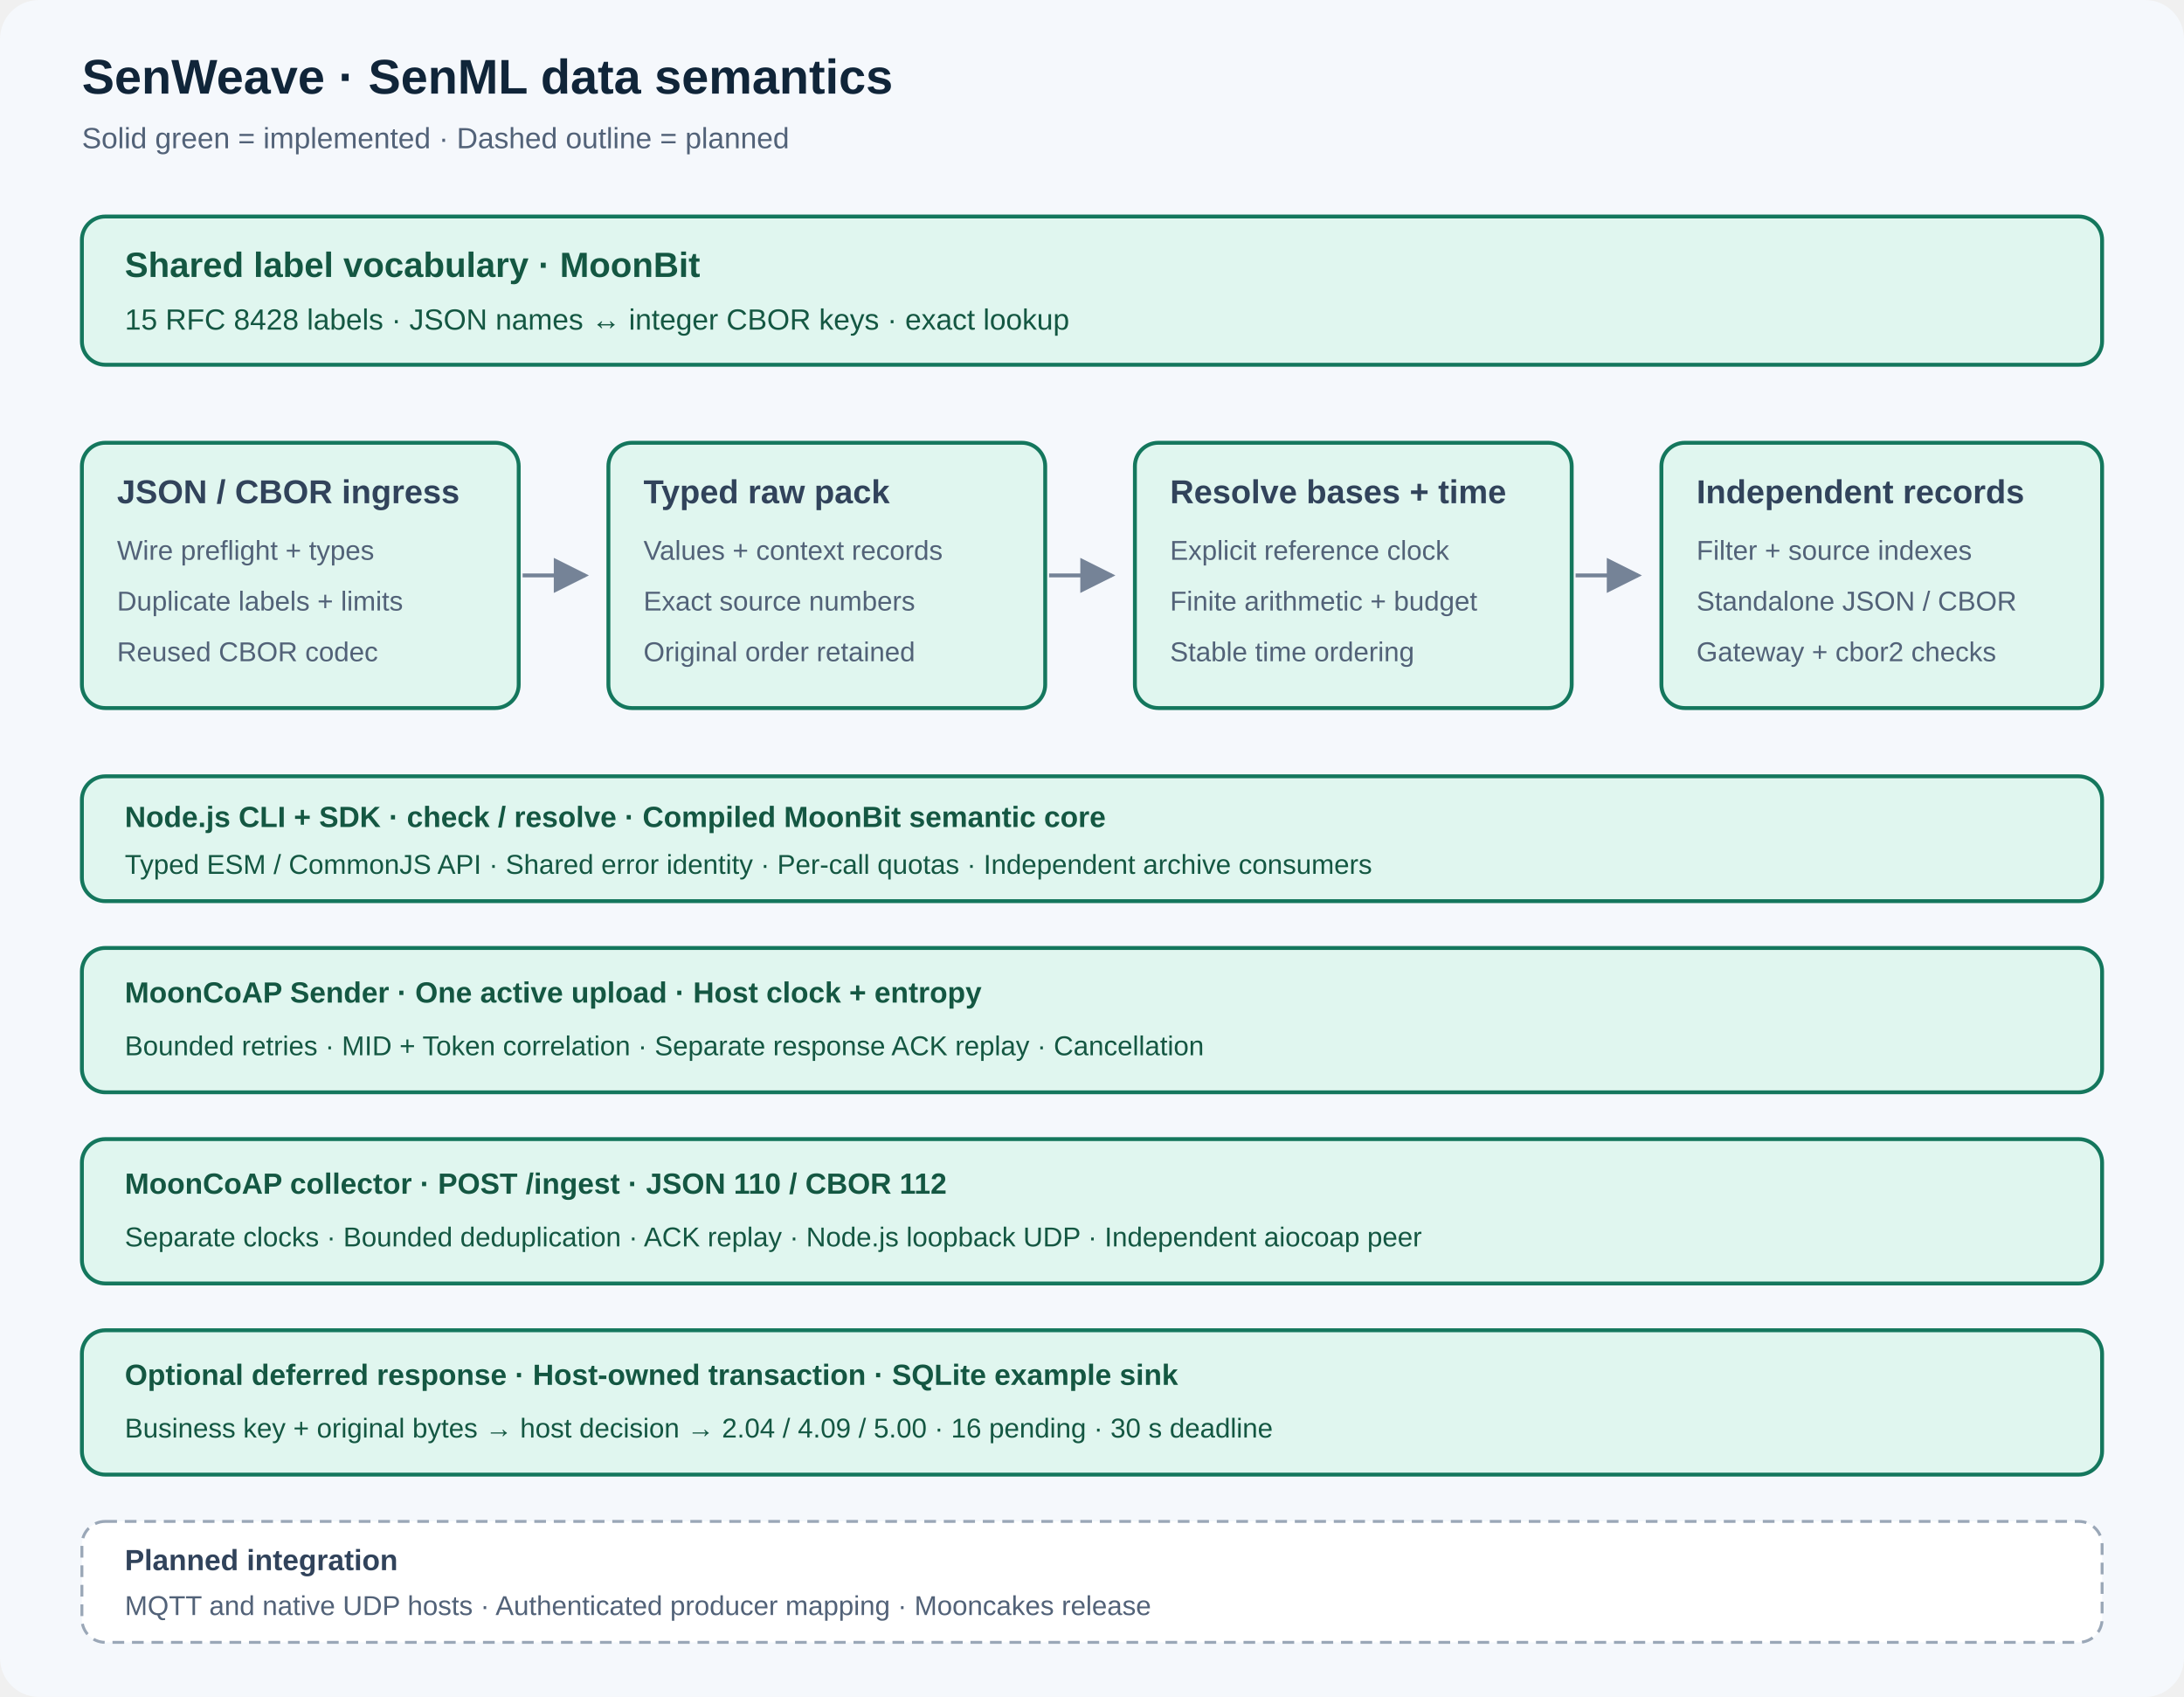
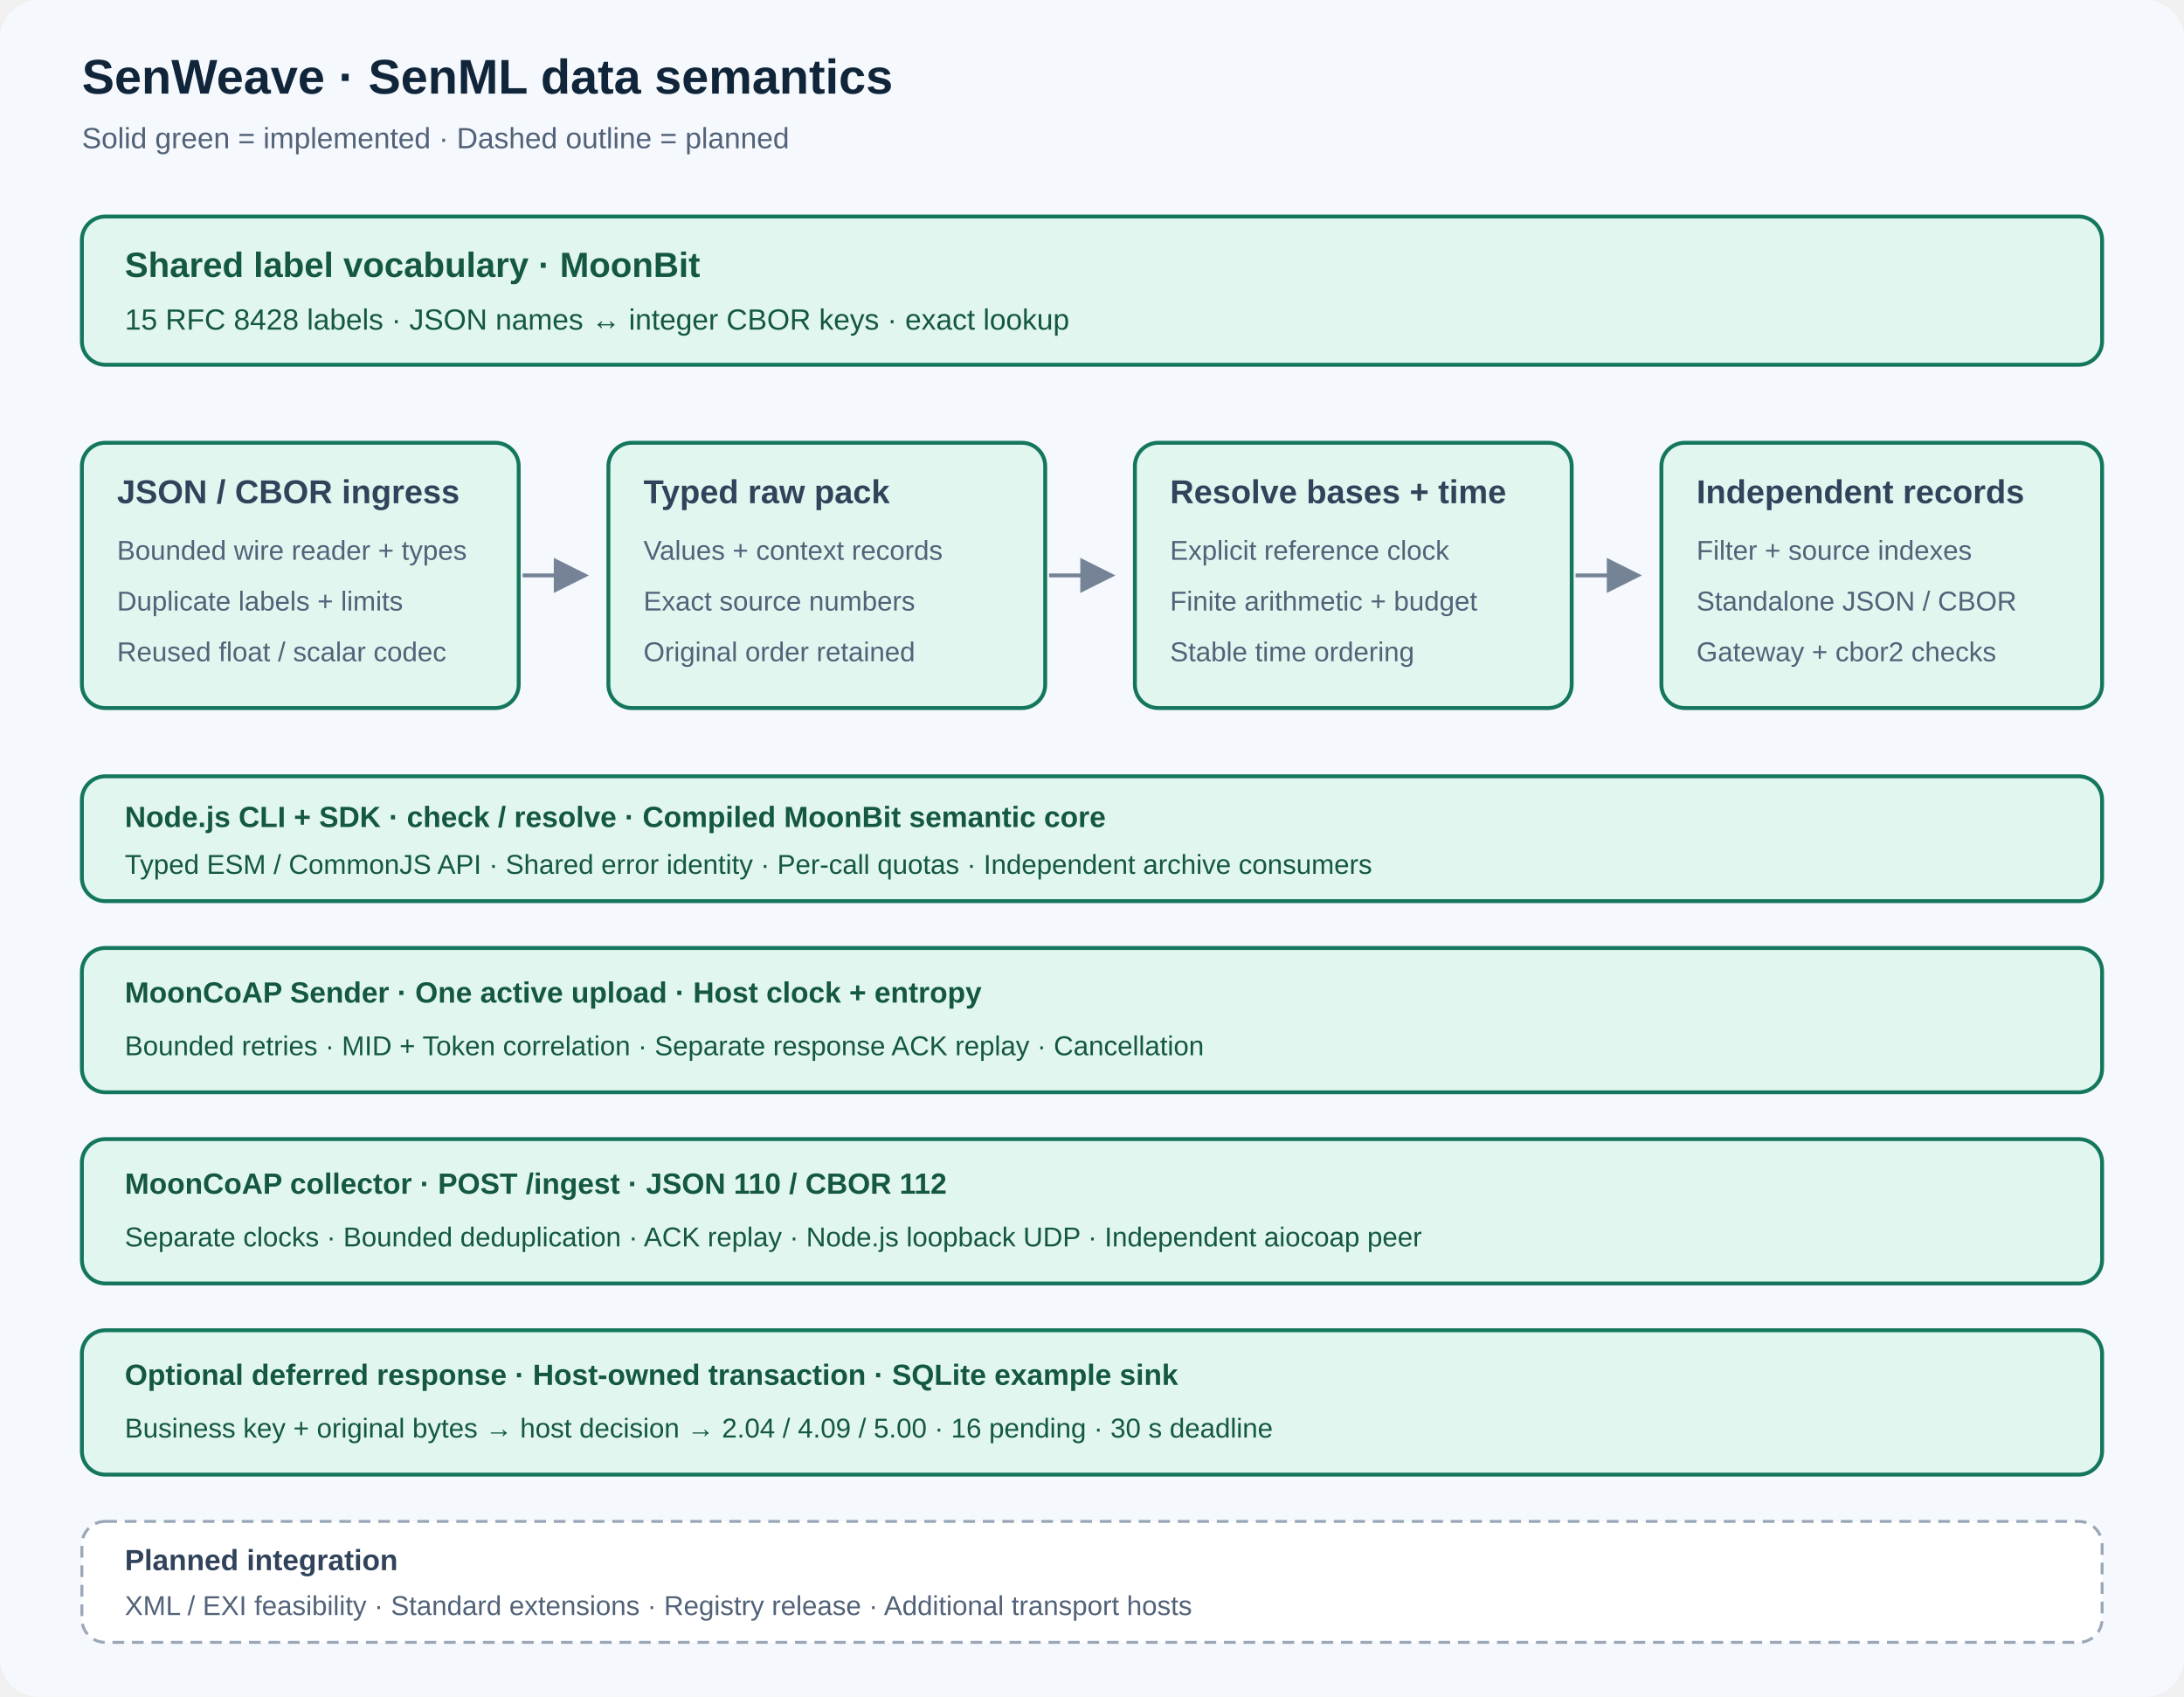
<svg xmlns="http://www.w3.org/2000/svg" width="1120" height="870" viewBox="0 0 1120 870" role="img" aria-labelledby="title desc">
  <defs>
    <marker id="arrow" markerWidth="9" markerHeight="9" refX="8" refY="4.5" orient="auto">
      <path d="M0 0L9 4.5L0 9" fill="#758397" />
    </marker>
  </defs>
  <rect width="1120" height="870" rx="20" fill="#f5f8fc" />
  <g font-family="Segoe UI,Arial,sans-serif">
    <text x="42" y="48" font-size="25" font-weight="700" fill="#102539">SenWeave · SenML data semantics</text>
    <text x="42" y="76" font-size="15" fill="#526278">Solid green = implemented · Dashed outline = planned</text>
    <rect x="42" y="111" width="1036" height="76" rx="12" fill="#e0f6ef" stroke="#14775d" stroke-width="2" />
    <text x="64" y="142" font-size="18" font-weight="600" fill="#145742">Shared label vocabulary · MoonBit</text>
    <text x="64" y="169" font-size="15" fill="#145742">15 RFC 8428 labels · JSON names ↔ integer CBOR keys · exact lookup</text>
    <g fill="#e0f6ef" stroke="#14775d" stroke-width="2">
      <rect x="42" y="227" width="224" height="136" rx="12" />
      <rect x="312" y="227" width="224" height="136" rx="12" />
      <rect x="582" y="227" width="224" height="136" rx="12" />
      <rect x="852" y="227" width="226" height="136" rx="12" />
    </g>
    <g fill="#31435b" font-size="17" font-weight="600">
      <text x="60" y="258">JSON / CBOR ingress</text>
      <text x="330" y="258">Typed raw pack</text>
      <text x="600" y="258">Resolve bases + time</text>
      <text x="870" y="258">Independent records</text>
    </g>
    <g fill="#526278" font-size="14">
-       <text x="60" y="287">Wire preflight + types</text>
+       <text x="60" y="287">Bounded wire reader + types</text>
      <text x="60" y="313">Duplicate labels + limits</text>
-       <text x="60" y="339">Reused CBOR codec</text>
+       <text x="60" y="339">Reused float / scalar codec</text>
      <text x="330" y="287">Values + context records</text>
      <text x="330" y="313">Exact source numbers</text>
      <text x="330" y="339">Original order retained</text>
      <text x="600" y="287">Explicit reference clock</text>
      <text x="600" y="313">Finite arithmetic + budget</text>
      <text x="600" y="339">Stable time ordering</text>
      <text x="870" y="287">Filter + source indexes</text>
      <text x="870" y="313">Standalone JSON / CBOR</text>
      <text x="870" y="339">Gateway + cbor2 checks</text>
    </g>
    <g stroke="#758397" stroke-width="2" marker-end="url(#arrow)">
      <path d="M268 295h32" />
      <path d="M538 295h32" />
      <path d="M808 295h32" />
    </g>
    <rect x="42" y="398" width="1036" height="64" rx="12" fill="#e0f6ef" stroke="#14775d" stroke-width="2" />
    <text x="64" y="424" font-size="15" font-weight="600" fill="#145742">Node.js CLI + SDK · check / resolve · Compiled MoonBit semantic core</text>
    <text x="64" y="448" font-size="14" fill="#145742">Typed ESM / CommonJS API · Shared error identity · Per-call quotas · Independent archive consumers</text>
    <rect x="42" y="486" width="1036" height="74" rx="12" fill="#e0f6ef" stroke="#14775d" stroke-width="2" />
    <text x="64" y="514" font-size="15" font-weight="600" fill="#145742">MoonCoAP Sender · One active upload · Host clock + entropy</text>
    <text x="64" y="541" font-size="14" fill="#145742">Bounded retries · MID + Token correlation · Separate response ACK replay · Cancellation</text>
    <rect x="42" y="584" width="1036" height="74" rx="12" fill="#e0f6ef" stroke="#14775d" stroke-width="2" />
    <text x="64" y="612" font-size="15" font-weight="600" fill="#145742">MoonCoAP collector · POST /ingest · JSON 110 / CBOR 112</text>
    <text x="64" y="639" font-size="14" fill="#145742">Separate clocks · Bounded deduplication · ACK replay · Node.js loopback UDP · Independent aiocoap peer</text>
    <rect x="42" y="682" width="1036" height="74" rx="12" fill="#e0f6ef" stroke="#14775d" stroke-width="2" />
    <text x="64" y="710" font-size="15" font-weight="600" fill="#145742">Optional deferred response · Host-owned transaction · SQLite example sink</text>
    <text x="64" y="737" font-size="14" fill="#145742">Business key + original bytes → host decision → 2.04 / 4.09 / 5.00 · 16 pending · 30 s deadline</text>
    <rect x="42" y="780" width="1036" height="62" rx="12" fill="#fff" stroke="#9aa7b7" stroke-width="1.5" stroke-dasharray="6 4" />
    <text x="64" y="805" font-size="15" font-weight="600" fill="#31435b">Planned integration</text>
-     <text x="64" y="828" font-size="14" fill="#526278">MQTT and native UDP hosts · Authenticated producer mapping · Mooncakes release</text>
+     <text x="64" y="828" font-size="14" fill="#526278">XML / EXI feasibility · Standard extensions · Registry release · Additional transport hosts</text>
  </g>
</svg>
